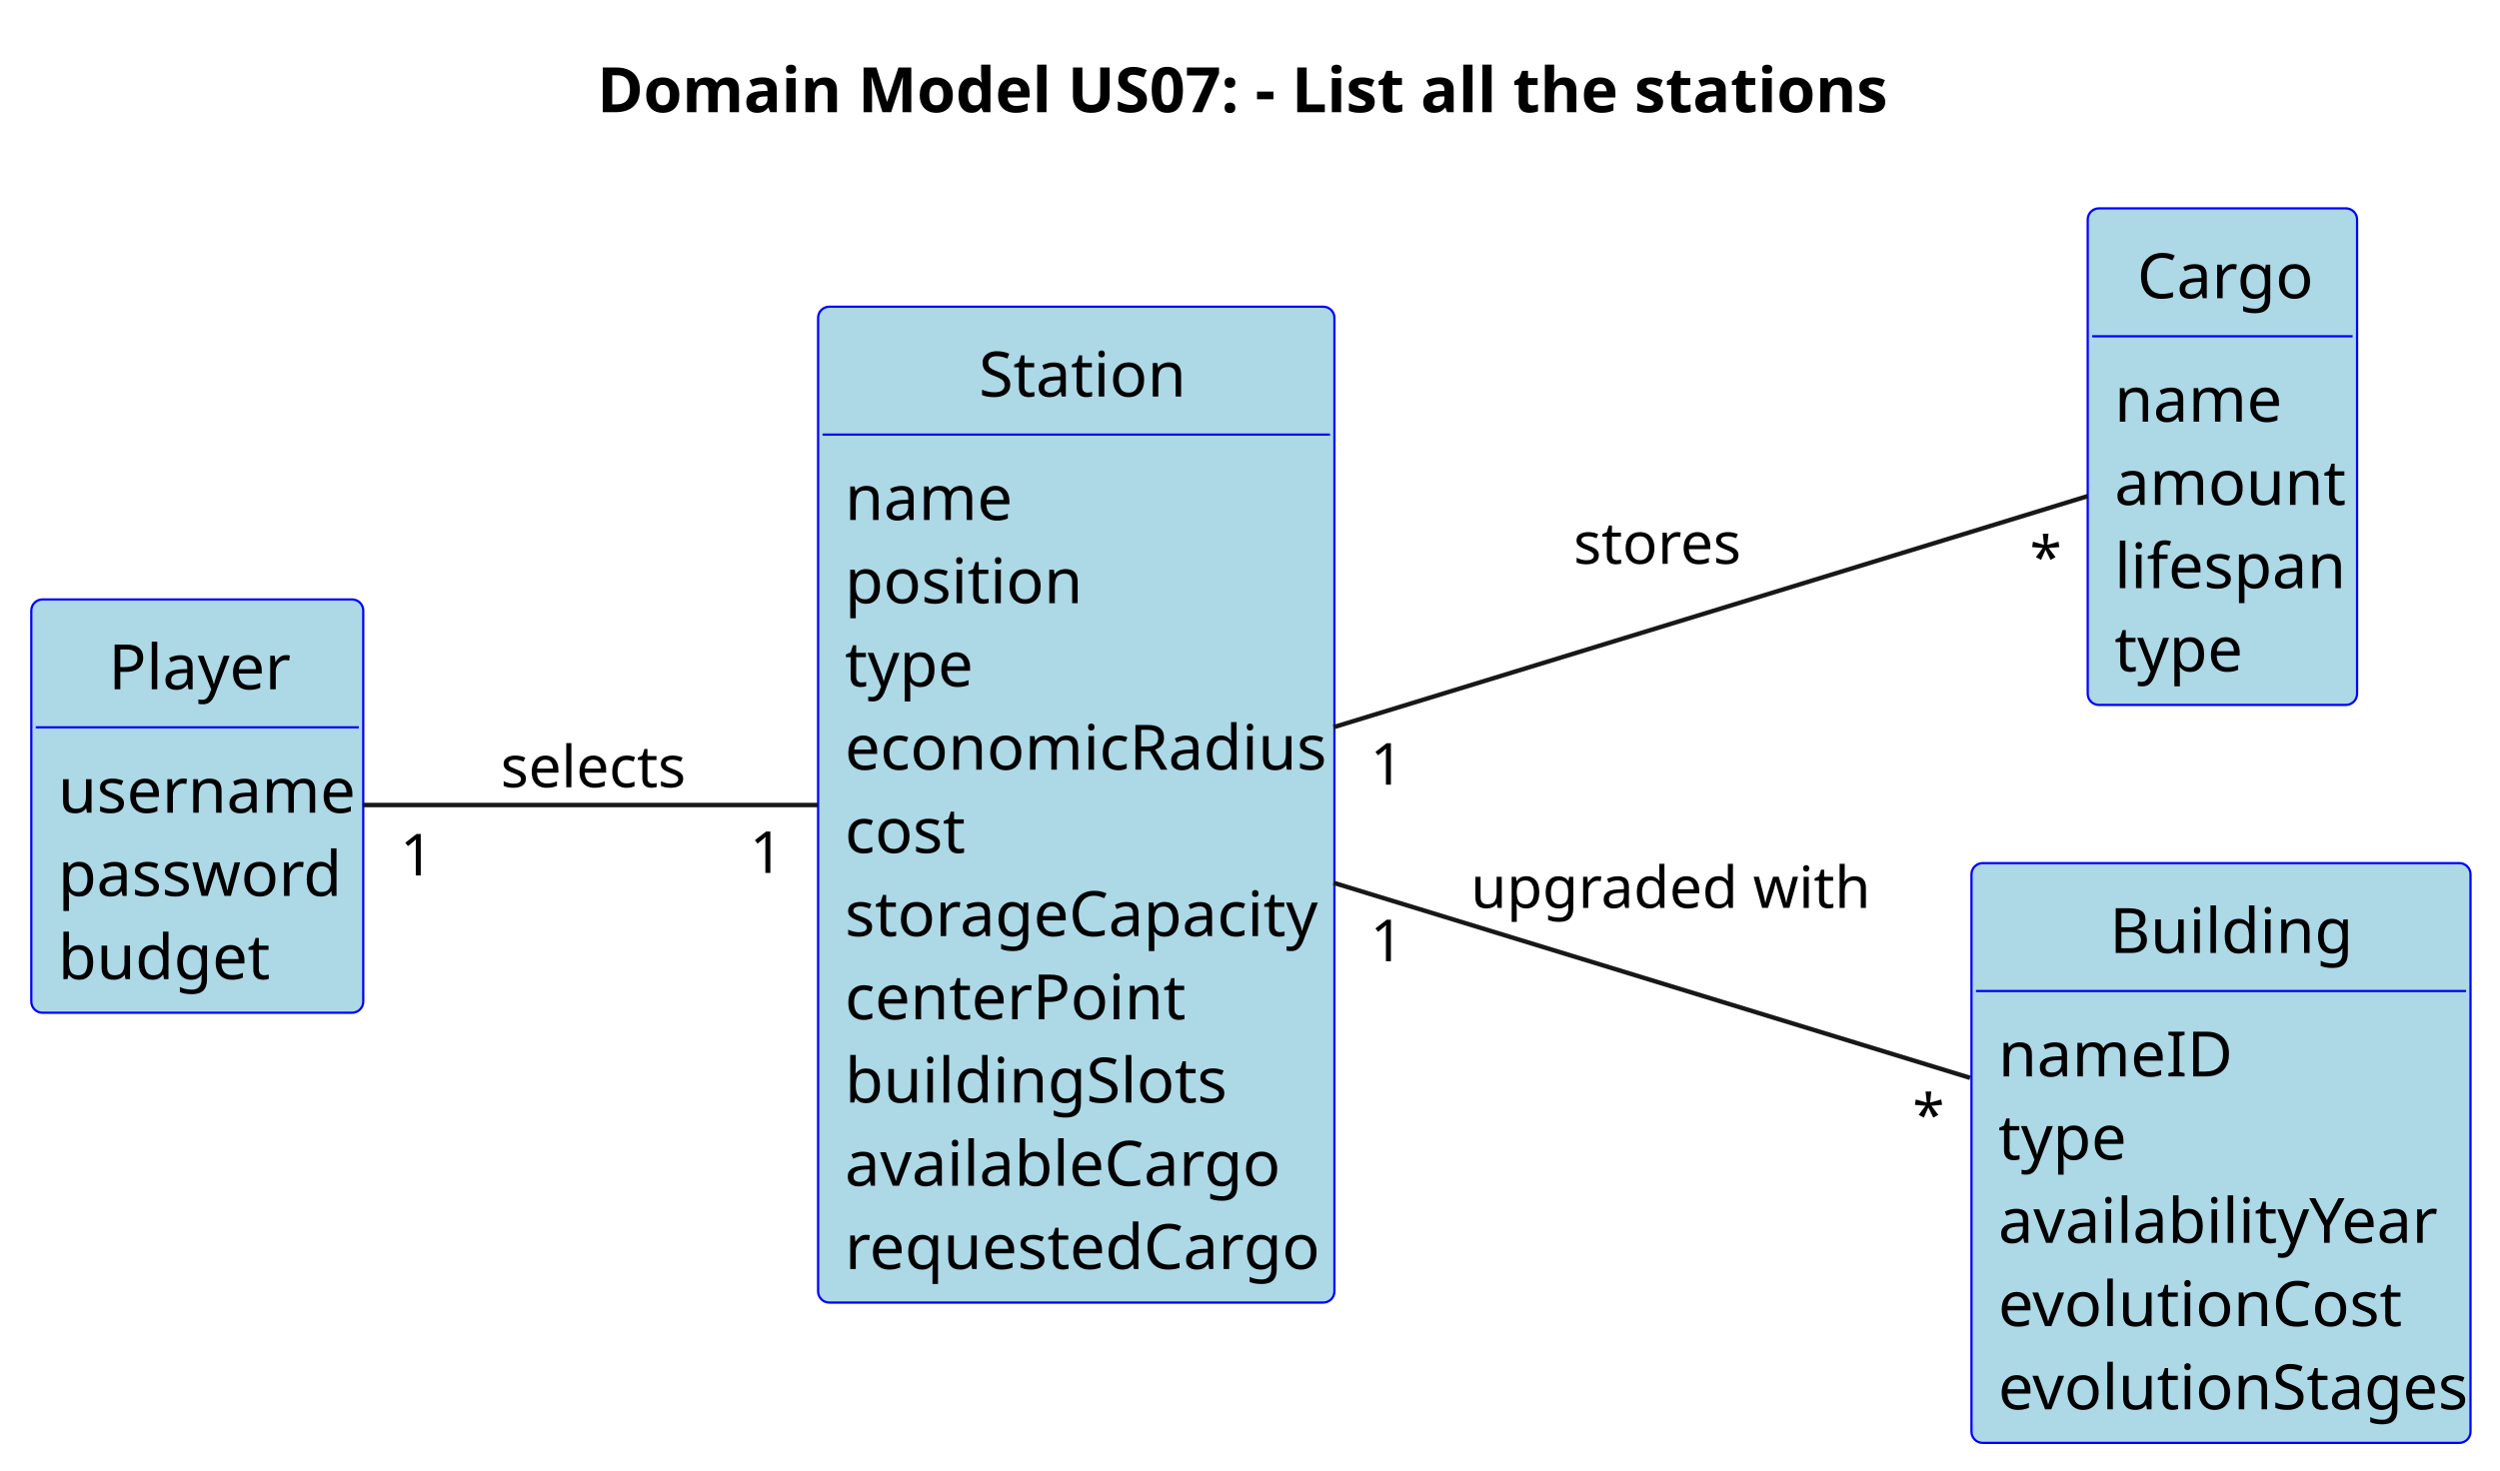
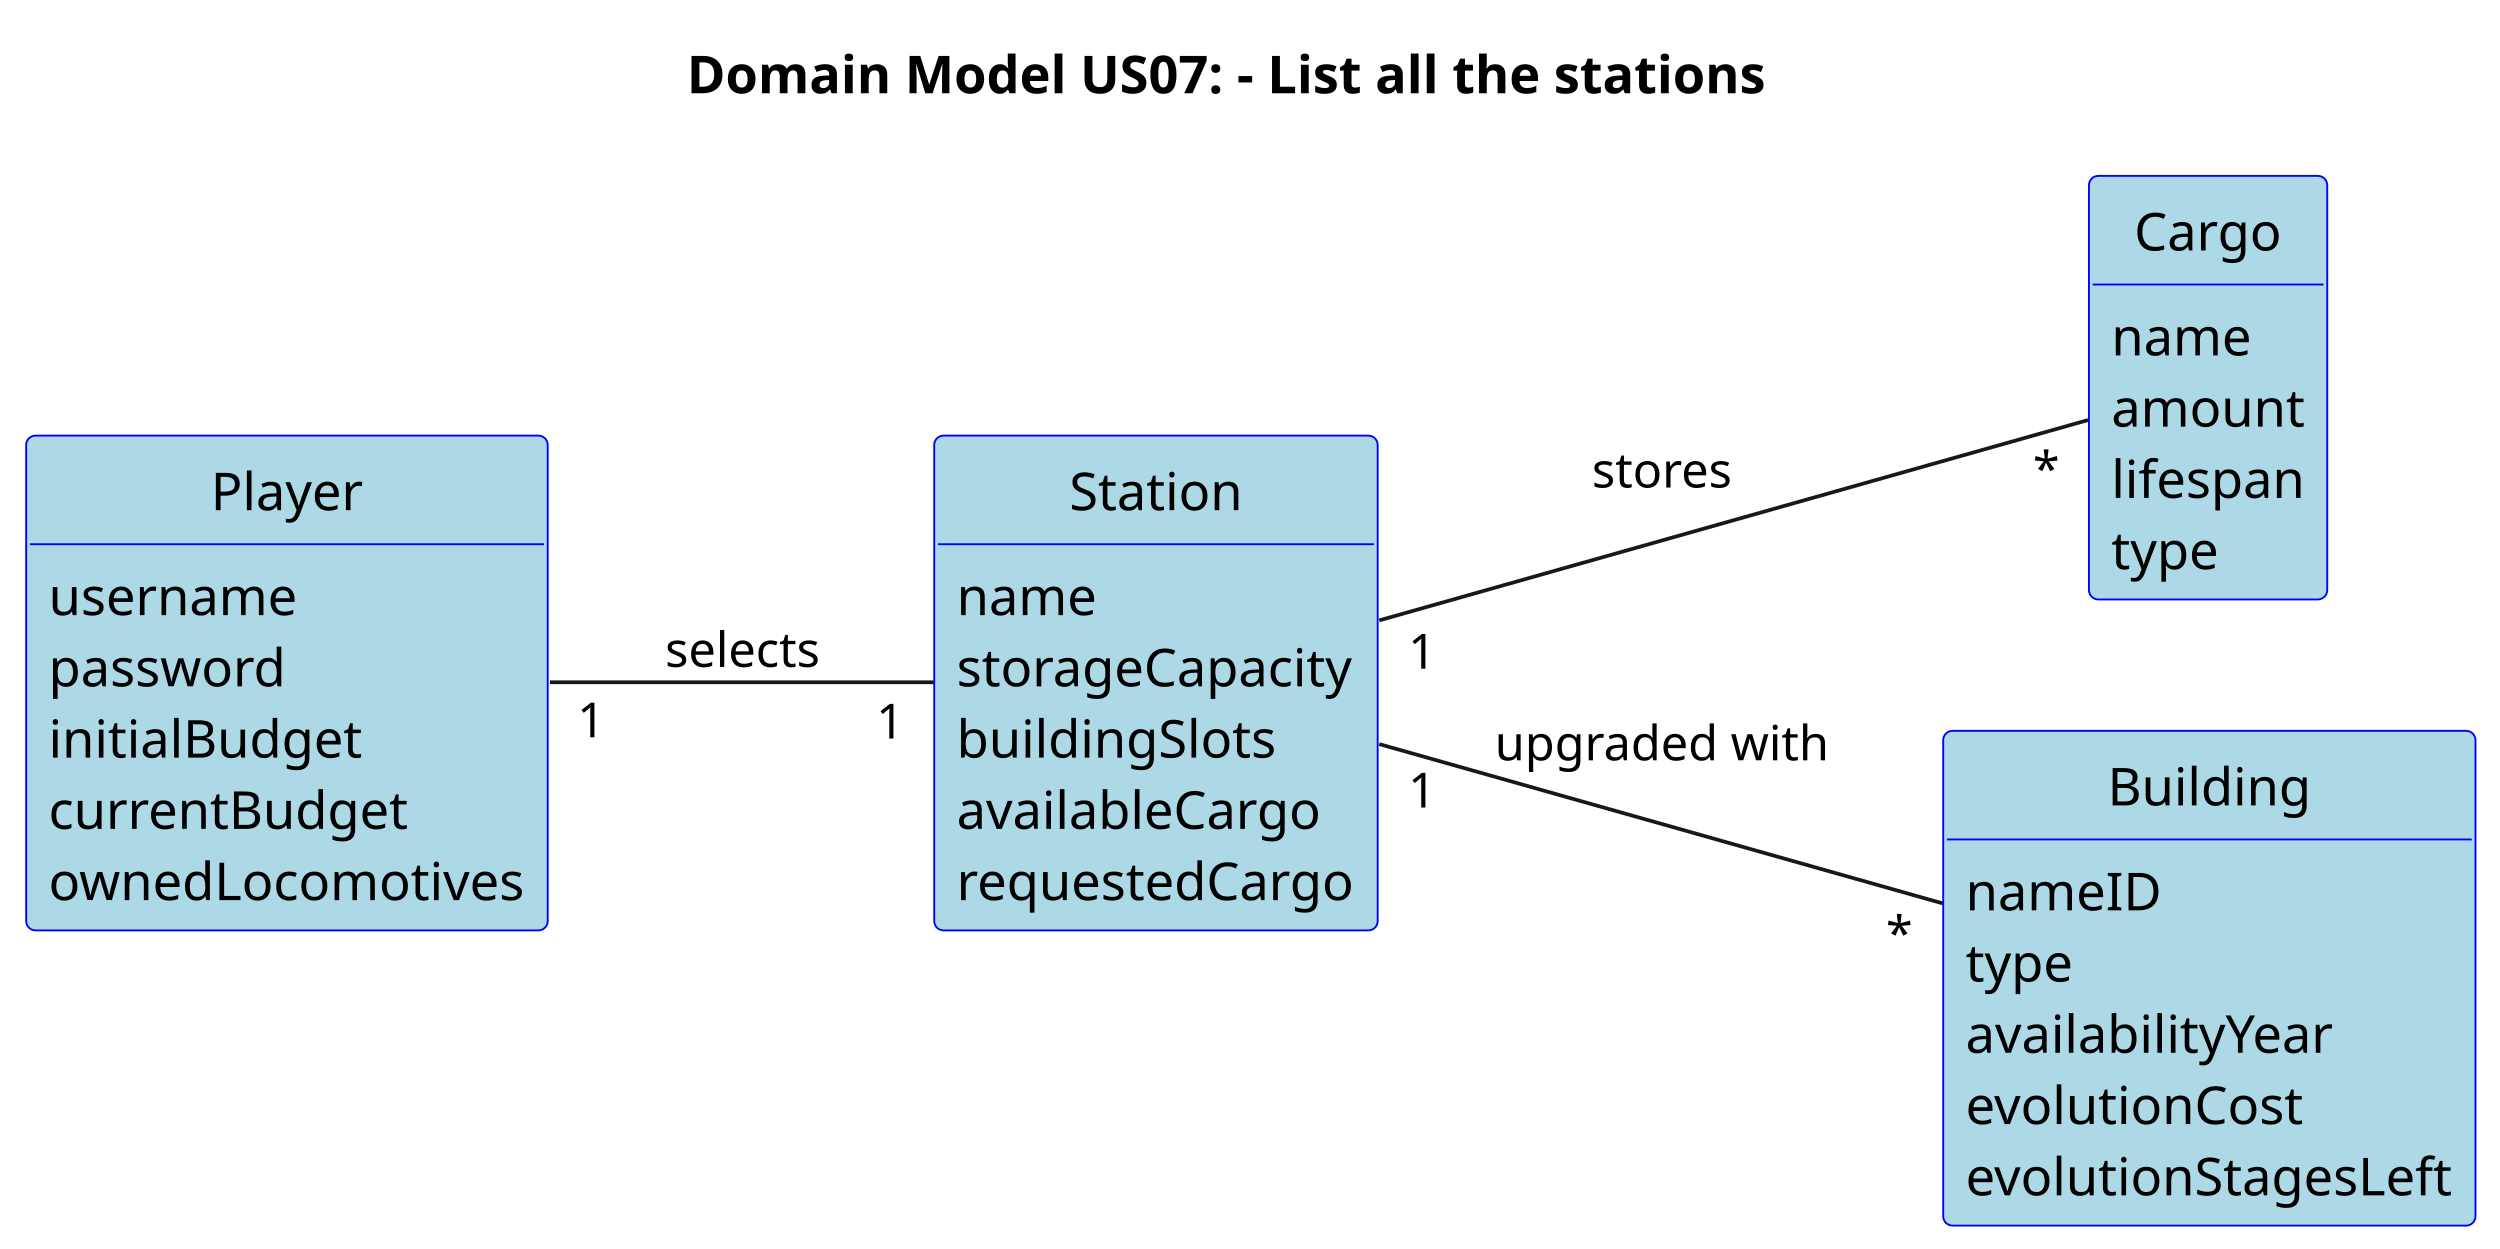
- <svg xmlns="http://www.w3.org/2000/svg" contentStyleType="text/css" height="329px" preserveAspectRatio="none" style="width:559px;height:329px;background:#FFFFFF;" version="1.1" viewBox="0 0 559 329" width="559px" zoomAndPan="magnify">
+ <svg xmlns="http://www.w3.org/2000/svg" contentStyleType="text/css" height="334px" preserveAspectRatio="none" style="width:669px;height:334px;background:#FFFFFF;" version="1.1" viewBox="0 0 669 334" width="669px" zoomAndPan="magnify">
  <defs />
  <g>
-     <text fill="#000000" font-family="sans-serif" font-size="14" font-weight="bold" lengthAdjust="spacing" textLength="278.482" x="133.572" y="25.107">Domain Model US07: - List all the stations</text>
+     <text fill="#000000" font-family="sans-serif" font-size="14" font-weight="bold" lengthAdjust="spacing" textLength="287.867" x="183.785" y="24.966">Domain Model US07: - List all the stations</text>
    <g id="elem_Player">
-       <rect codeLine="19" fill="#ADD8E6" height="92.484" id="Player" rx="2.5" ry="2.5" style="stroke:#0000FF;stroke-width:0.5;" width="74.255" x="7" y="134.121" />
-       <text fill="#000000" font-family="sans-serif" font-size="14" lengthAdjust="spacing" textLength="39.683" x="24.286" y="154.228">Player</text>
-       <line style="stroke:#0000FF;stroke-width:0.5;" x1="8" x2="80.255" y1="162.742" y2="162.742" />
-       <text fill="#000000" font-family="sans-serif" font-size="14" lengthAdjust="spacing" textLength="62.255" x="13" y="181.85">username</text>
-       <text fill="#000000" font-family="sans-serif" font-size="14" lengthAdjust="spacing" textLength="59.917" x="13" y="200.471">password</text>
-       <text fill="#000000" font-family="sans-serif" font-size="14" lengthAdjust="spacing" textLength="42.82" x="13" y="219.092">budget</text>
+       <rect codeLine="19" fill="#ADD8E6" height="132.407" id="Player" rx="2.5" ry="2.5" style="stroke:#0000FF;stroke-width:0.5;" width="139.567" x="7" y="116.568" />
+       <text fill="#000000" font-family="sans-serif" font-size="14" lengthAdjust="spacing" textLength="40.754" x="56.407" y="136.534">Player</text>
+       <line style="stroke:#0000FF;stroke-width:0.5;" x1="8" x2="145.567" y1="145.636" y2="145.636" />
+       <text fill="#000000" font-family="sans-serif" font-size="14" lengthAdjust="spacing" textLength="66.528" x="13" y="164.602">username</text>
+       <text fill="#000000" font-family="sans-serif" font-size="14" lengthAdjust="spacing" textLength="63.742" x="13" y="183.67">password</text>
+       <text fill="#000000" font-family="sans-serif" font-size="14" lengthAdjust="spacing" textLength="83.93" x="13" y="202.738">initialBudget</text>
+       <text fill="#000000" font-family="sans-serif" font-size="14" lengthAdjust="spacing" textLength="96.46" x="13" y="221.805">currentBudget</text>
+       <text fill="#000000" font-family="sans-serif" font-size="14" lengthAdjust="spacing" textLength="127.567" x="13" y="240.873">ownedLocomotives</text>
    </g>
    <g id="elem_Station">
-       <rect codeLine="25" fill="#ADD8E6" height="222.832" id="Station" rx="2.5" ry="2.5" style="stroke:#0000FF;stroke-width:0.5;" width="115.496" x="183" y="68.621" />
-       <text fill="#000000" font-family="sans-serif" font-size="14" lengthAdjust="spacing" textLength="43.586" x="218.955" y="88.728">Station</text>
-       <line style="stroke:#0000FF;stroke-width:0.5;" x1="184" x2="297.496" y1="97.242" y2="97.242" />
-       <text fill="#000000" font-family="sans-serif" font-size="14" lengthAdjust="spacing" textLength="35.02" x="189" y="116.35">name</text>
-       <text fill="#000000" font-family="sans-serif" font-size="14" lengthAdjust="spacing" textLength="48.255" x="189" y="134.971">position</text>
-       <text fill="#000000" font-family="sans-serif" font-size="14" lengthAdjust="spacing" textLength="26.462" x="189" y="153.592">type</text>
-       <text fill="#000000" font-family="sans-serif" font-size="14" lengthAdjust="spacing" textLength="103.496" x="189" y="172.213">economicRadius</text>
-       <text fill="#000000" font-family="sans-serif" font-size="14" lengthAdjust="spacing" textLength="25.676" x="189" y="190.834">cost</text>
-       <text fill="#000000" font-family="sans-serif" font-size="14" lengthAdjust="spacing" textLength="101.165" x="189" y="209.455">storageCapacity</text>
-       <text fill="#000000" font-family="sans-serif" font-size="14" lengthAdjust="spacing" textLength="70.82" x="189" y="228.076">centerPoint</text>
-       <text fill="#000000" font-family="sans-serif" font-size="14" lengthAdjust="spacing" textLength="79.386" x="189" y="246.697">buildingSlots</text>
-       <text fill="#000000" font-family="sans-serif" font-size="14" lengthAdjust="spacing" textLength="93.393" x="189" y="265.318">availableCargo</text>
-       <text fill="#000000" font-family="sans-serif" font-size="14" lengthAdjust="spacing" textLength="100.399" x="189" y="283.94">requestedCargo</text>
+       <rect codeLine="27" fill="#ADD8E6" height="132.407" id="Station" rx="2.5" ry="2.5" style="stroke:#0000FF;stroke-width:0.5;" width="118.666" x="250" y="116.568" />
+       <text fill="#000000" font-family="sans-serif" font-size="14" lengthAdjust="spacing" textLength="46.382" x="286.142" y="136.534">Station</text>
+       <line style="stroke:#0000FF;stroke-width:0.5;" x1="251" x2="367.666" y1="145.636" y2="145.636" />
+       <text fill="#000000" font-family="sans-serif" font-size="14" lengthAdjust="spacing" textLength="37.492" x="256" y="164.602">name</text>
+       <text fill="#000000" font-family="sans-serif" font-size="14" lengthAdjust="spacing" textLength="106.064" x="256" y="183.67">storageCapacity</text>
+       <text fill="#000000" font-family="sans-serif" font-size="14" lengthAdjust="spacing" textLength="85.498" x="256" y="202.738">buildingSlots</text>
+       <text fill="#000000" font-family="sans-serif" font-size="14" lengthAdjust="spacing" textLength="97.58" x="256" y="221.805">availableCargo</text>
+       <text fill="#000000" font-family="sans-serif" font-size="14" lengthAdjust="spacing" textLength="106.666" x="256" y="240.873">requestedCargo</text>
    </g>
    <g id="elem_Cargo">
-       <rect codeLine="38" fill="#ADD8E6" height="111.106" id="Cargo" rx="2.5" ry="2.5" style="stroke:#0000FF;stroke-width:0.5;" width="60.255" x="467" y="46.621" />
-       <text fill="#000000" font-family="sans-serif" font-size="14" lengthAdjust="spacing" textLength="38.131" x="478.062" y="66.728">Cargo</text>
-       <line style="stroke:#0000FF;stroke-width:0.5;" x1="468" x2="526.255" y1="75.242" y2="75.242" />
-       <text fill="#000000" font-family="sans-serif" font-size="14" lengthAdjust="spacing" textLength="35.02" x="473" y="94.35">name</text>
-       <text fill="#000000" font-family="sans-serif" font-size="14" lengthAdjust="spacing" textLength="46.696" x="473" y="112.971">amount</text>
-       <text fill="#000000" font-family="sans-serif" font-size="14" lengthAdjust="spacing" textLength="48.255" x="473" y="131.592">lifespan</text>
-       <text fill="#000000" font-family="sans-serif" font-size="14" lengthAdjust="spacing" textLength="26.462" x="473" y="150.213">type</text>
+       <rect codeLine="35" fill="#ADD8E6" height="113.34" id="Cargo" rx="2.5" ry="2.5" style="stroke:#0000FF;stroke-width:0.5;" width="63.772" x="559" y="47.068" />
+       <text fill="#000000" font-family="sans-serif" font-size="14" lengthAdjust="spacing" textLength="39.564" x="571.104" y="67.034">Cargo</text>
+       <line style="stroke:#0000FF;stroke-width:0.5;" x1="560" x2="621.772" y1="76.136" y2="76.136" />
+       <text fill="#000000" font-family="sans-serif" font-size="14" lengthAdjust="spacing" textLength="37.492" x="565" y="95.102">name</text>
+       <text fill="#000000" font-family="sans-serif" font-size="14" lengthAdjust="spacing" textLength="51.772" x="565" y="114.17">amount</text>
+       <text fill="#000000" font-family="sans-serif" font-size="14" lengthAdjust="spacing" textLength="51.758" x="565" y="133.238">lifespan</text>
+       <text fill="#000000" font-family="sans-serif" font-size="14" lengthAdjust="spacing" textLength="28.7" x="565" y="152.305">type</text>
    </g>
    <g id="elem_Building">
-       <rect codeLine="45" fill="#ADD8E6" height="129.727" id="Building" rx="2.5" ry="2.5" style="stroke:#0000FF;stroke-width:0.5;" width="111.627" x="441" y="193.121" />
-       <text fill="#000000" font-family="sans-serif" font-size="14" lengthAdjust="spacing" textLength="49.813" x="471.907" y="213.228">Building</text>
-       <line style="stroke:#0000FF;stroke-width:0.5;" x1="442" x2="551.627" y1="221.742" y2="221.742" />
-       <text fill="#000000" font-family="sans-serif" font-size="14" lengthAdjust="spacing" textLength="49.02" x="447" y="240.85">nameID</text>
-       <text fill="#000000" font-family="sans-serif" font-size="14" lengthAdjust="spacing" textLength="26.462" x="447" y="259.471">type</text>
-       <text fill="#000000" font-family="sans-serif" font-size="14" lengthAdjust="spacing" textLength="94.158" x="447" y="278.092">availabilityYear</text>
-       <text fill="#000000" font-family="sans-serif" font-size="14" lengthAdjust="spacing" textLength="84.827" x="447" y="296.713">evolutionCost</text>
-       <text fill="#000000" font-family="sans-serif" font-size="14" lengthAdjust="spacing" textLength="99.627" x="447" y="315.334">evolutionStages</text>
+       <rect codeLine="42" fill="#ADD8E6" height="132.407" id="Building" rx="2.5" ry="2.5" style="stroke:#0000FF;stroke-width:0.5;" width="142.438" x="520" y="195.568" />
+       <text fill="#000000" font-family="sans-serif" font-size="14" lengthAdjust="spacing" textLength="54.46" x="563.989" y="215.534">Building</text>
+       <line style="stroke:#0000FF;stroke-width:0.5;" x1="521" x2="661.438" y1="224.636" y2="224.636" />
+       <text fill="#000000" font-family="sans-serif" font-size="14" lengthAdjust="spacing" textLength="52.458" x="526" y="243.602">nameID</text>
+       <text fill="#000000" font-family="sans-serif" font-size="14" lengthAdjust="spacing" textLength="28.7" x="526" y="262.67">type</text>
+       <text fill="#000000" font-family="sans-serif" font-size="14" lengthAdjust="spacing" textLength="98.994" x="526" y="281.738">availabilityYear</text>
+       <text fill="#000000" font-family="sans-serif" font-size="14" lengthAdjust="spacing" textLength="90.608" x="526" y="300.805">evolutionCost</text>
+       <text fill="#000000" font-family="sans-serif" font-size="14" lengthAdjust="spacing" textLength="130.438" x="526" y="319.873">evolutionStagesLeft</text>
    </g>
    <g id="link_Player_Station">
-       <path codeLine="54" d="M81.13,180.121 C109.69,180.121 150.09,180.121 182.93,180.121 " fill="none" id="Player-Station" style="stroke:#181818;stroke-width:1.0;" />
-       <text fill="#000000" font-family="sans-serif" font-size="13" lengthAdjust="spacing" textLength="40.46" x="112" y="176.149">selects</text>
-       <text fill="#000000" font-family="sans-serif" font-size="13" lengthAdjust="spacing" textLength="7.23" x="89.507" y="195.883">1</text>
-       <text fill="#000000" font-family="sans-serif" font-size="13" lengthAdjust="spacing" textLength="7.23" x="167.706" y="195.322">1</text>
+       <path codeLine="51" d="M147.16,182.568 C179.91,182.568 218.61,182.568 249.9,182.568 " fill="none" id="Player-Station" style="stroke:#181818;stroke-width:1.0;" />
+       <text fill="#000000" font-family="sans-serif" font-size="13" lengthAdjust="spacing" textLength="41.405" x="178" y="178.465">selects</text>
+       <text fill="#000000" font-family="sans-serif" font-size="13" lengthAdjust="spacing" textLength="7.436" x="154.454" y="197.316">1</text>
+       <text fill="#000000" font-family="sans-serif" font-size="13" lengthAdjust="spacing" textLength="7.436" x="234.473" y="197.627">1</text>
    </g>
    <g id="link_Station_Cargo">
-       <path codeLine="55" d="M298.3,162.711 C350.6,146.681 426.08,123.551 466.99,111.011 " fill="none" id="Station-Cargo" style="stroke:#181818;stroke-width:1.0;" />
-       <text fill="#000000" font-family="sans-serif" font-size="13" lengthAdjust="spacing" textLength="35.401" x="352" y="126.149">stores</text>
-       <text fill="#000000" font-family="sans-serif" font-size="13" lengthAdjust="spacing" textLength="7.23" x="306.519" y="175.573">1</text>
-       <text fill="#000000" font-family="sans-serif" font-size="13" lengthAdjust="spacing" textLength="5.059" x="454.042" y="129.301">*</text>
+       <path codeLine="52" d="M369.09,166.008 C426.88,149.678 513,125.328 558.77,112.398 " fill="none" id="Station-Cargo" style="stroke:#181818;stroke-width:1.0;" />
+       <text fill="#000000" font-family="sans-serif" font-size="13" lengthAdjust="spacing" textLength="37.713" x="426" y="130.465">stores</text>
+       <text fill="#000000" font-family="sans-serif" font-size="13" lengthAdjust="spacing" textLength="7.436" x="376.826" y="178.941">1</text>
+       <text fill="#000000" font-family="sans-serif" font-size="13" lengthAdjust="spacing" textLength="7.163" x="543.997" y="130.126">*</text>
    </g>
    <g id="link_Station_Building">
-       <path codeLine="56" d="M298.3,197.531 C340.78,210.551 398.57,228.261 440.69,241.171 " fill="none" id="Station-Building" style="stroke:#181818;stroke-width:1.0;" />
-       <text fill="#000000" font-family="sans-serif" font-size="13" lengthAdjust="spacing" textLength="81.669" x="329" y="203.149">upgraded with</text>
-       <text fill="#000000" font-family="sans-serif" font-size="13" lengthAdjust="spacing" textLength="7.23" x="306.519" y="215.072">1</text>
-       <text fill="#000000" font-family="sans-serif" font-size="13" lengthAdjust="spacing" textLength="5.059" x="427.816" y="254.102">*</text>
+       <path codeLine="53" d="M369.09,199.128 C413.03,211.548 473.35,228.598 519.86,241.748 " fill="none" id="Station-Building" style="stroke:#181818;stroke-width:1.0;" />
+       <text fill="#000000" font-family="sans-serif" font-size="13" lengthAdjust="spacing" textLength="89.687" x="400" y="203.465">upgraded with</text>
+       <text fill="#000000" font-family="sans-serif" font-size="13" lengthAdjust="spacing" textLength="7.436" x="376.826" y="216.097">1</text>
+       <text fill="#000000" font-family="sans-serif" font-size="13" lengthAdjust="spacing" textLength="7.163" x="504.681" y="254.423">*</text>
    </g>
  </g>
</svg>
